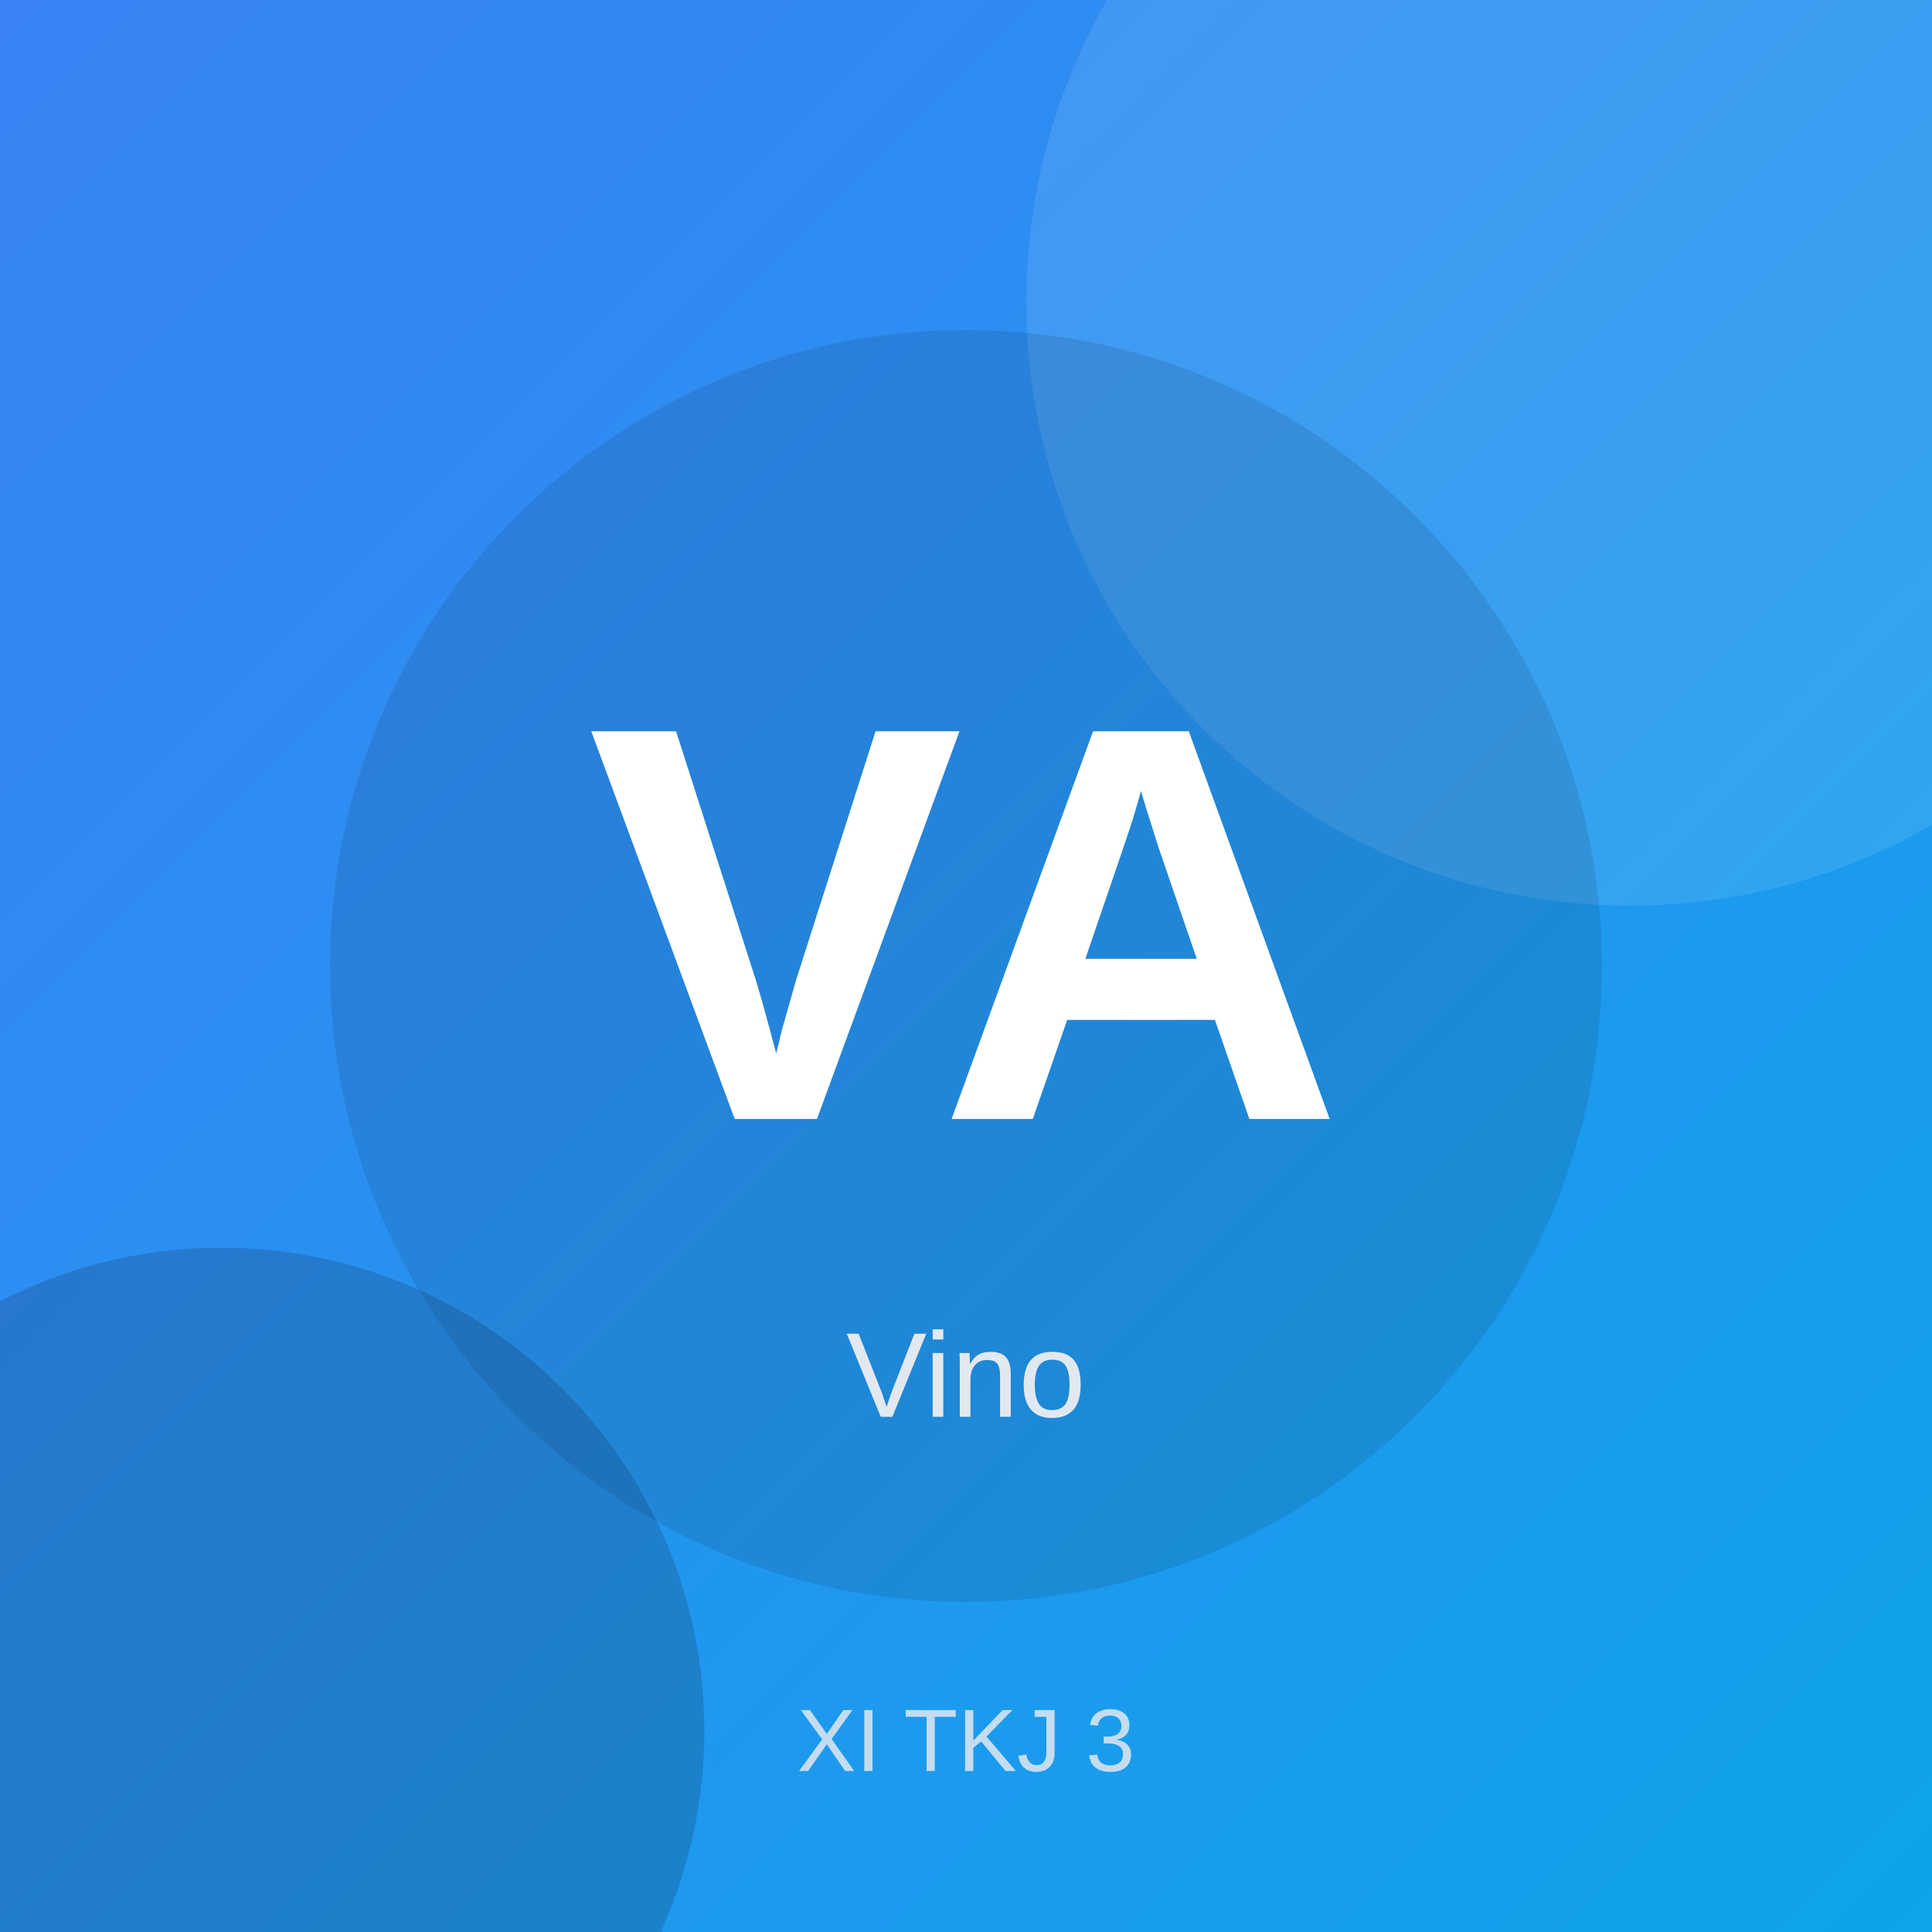
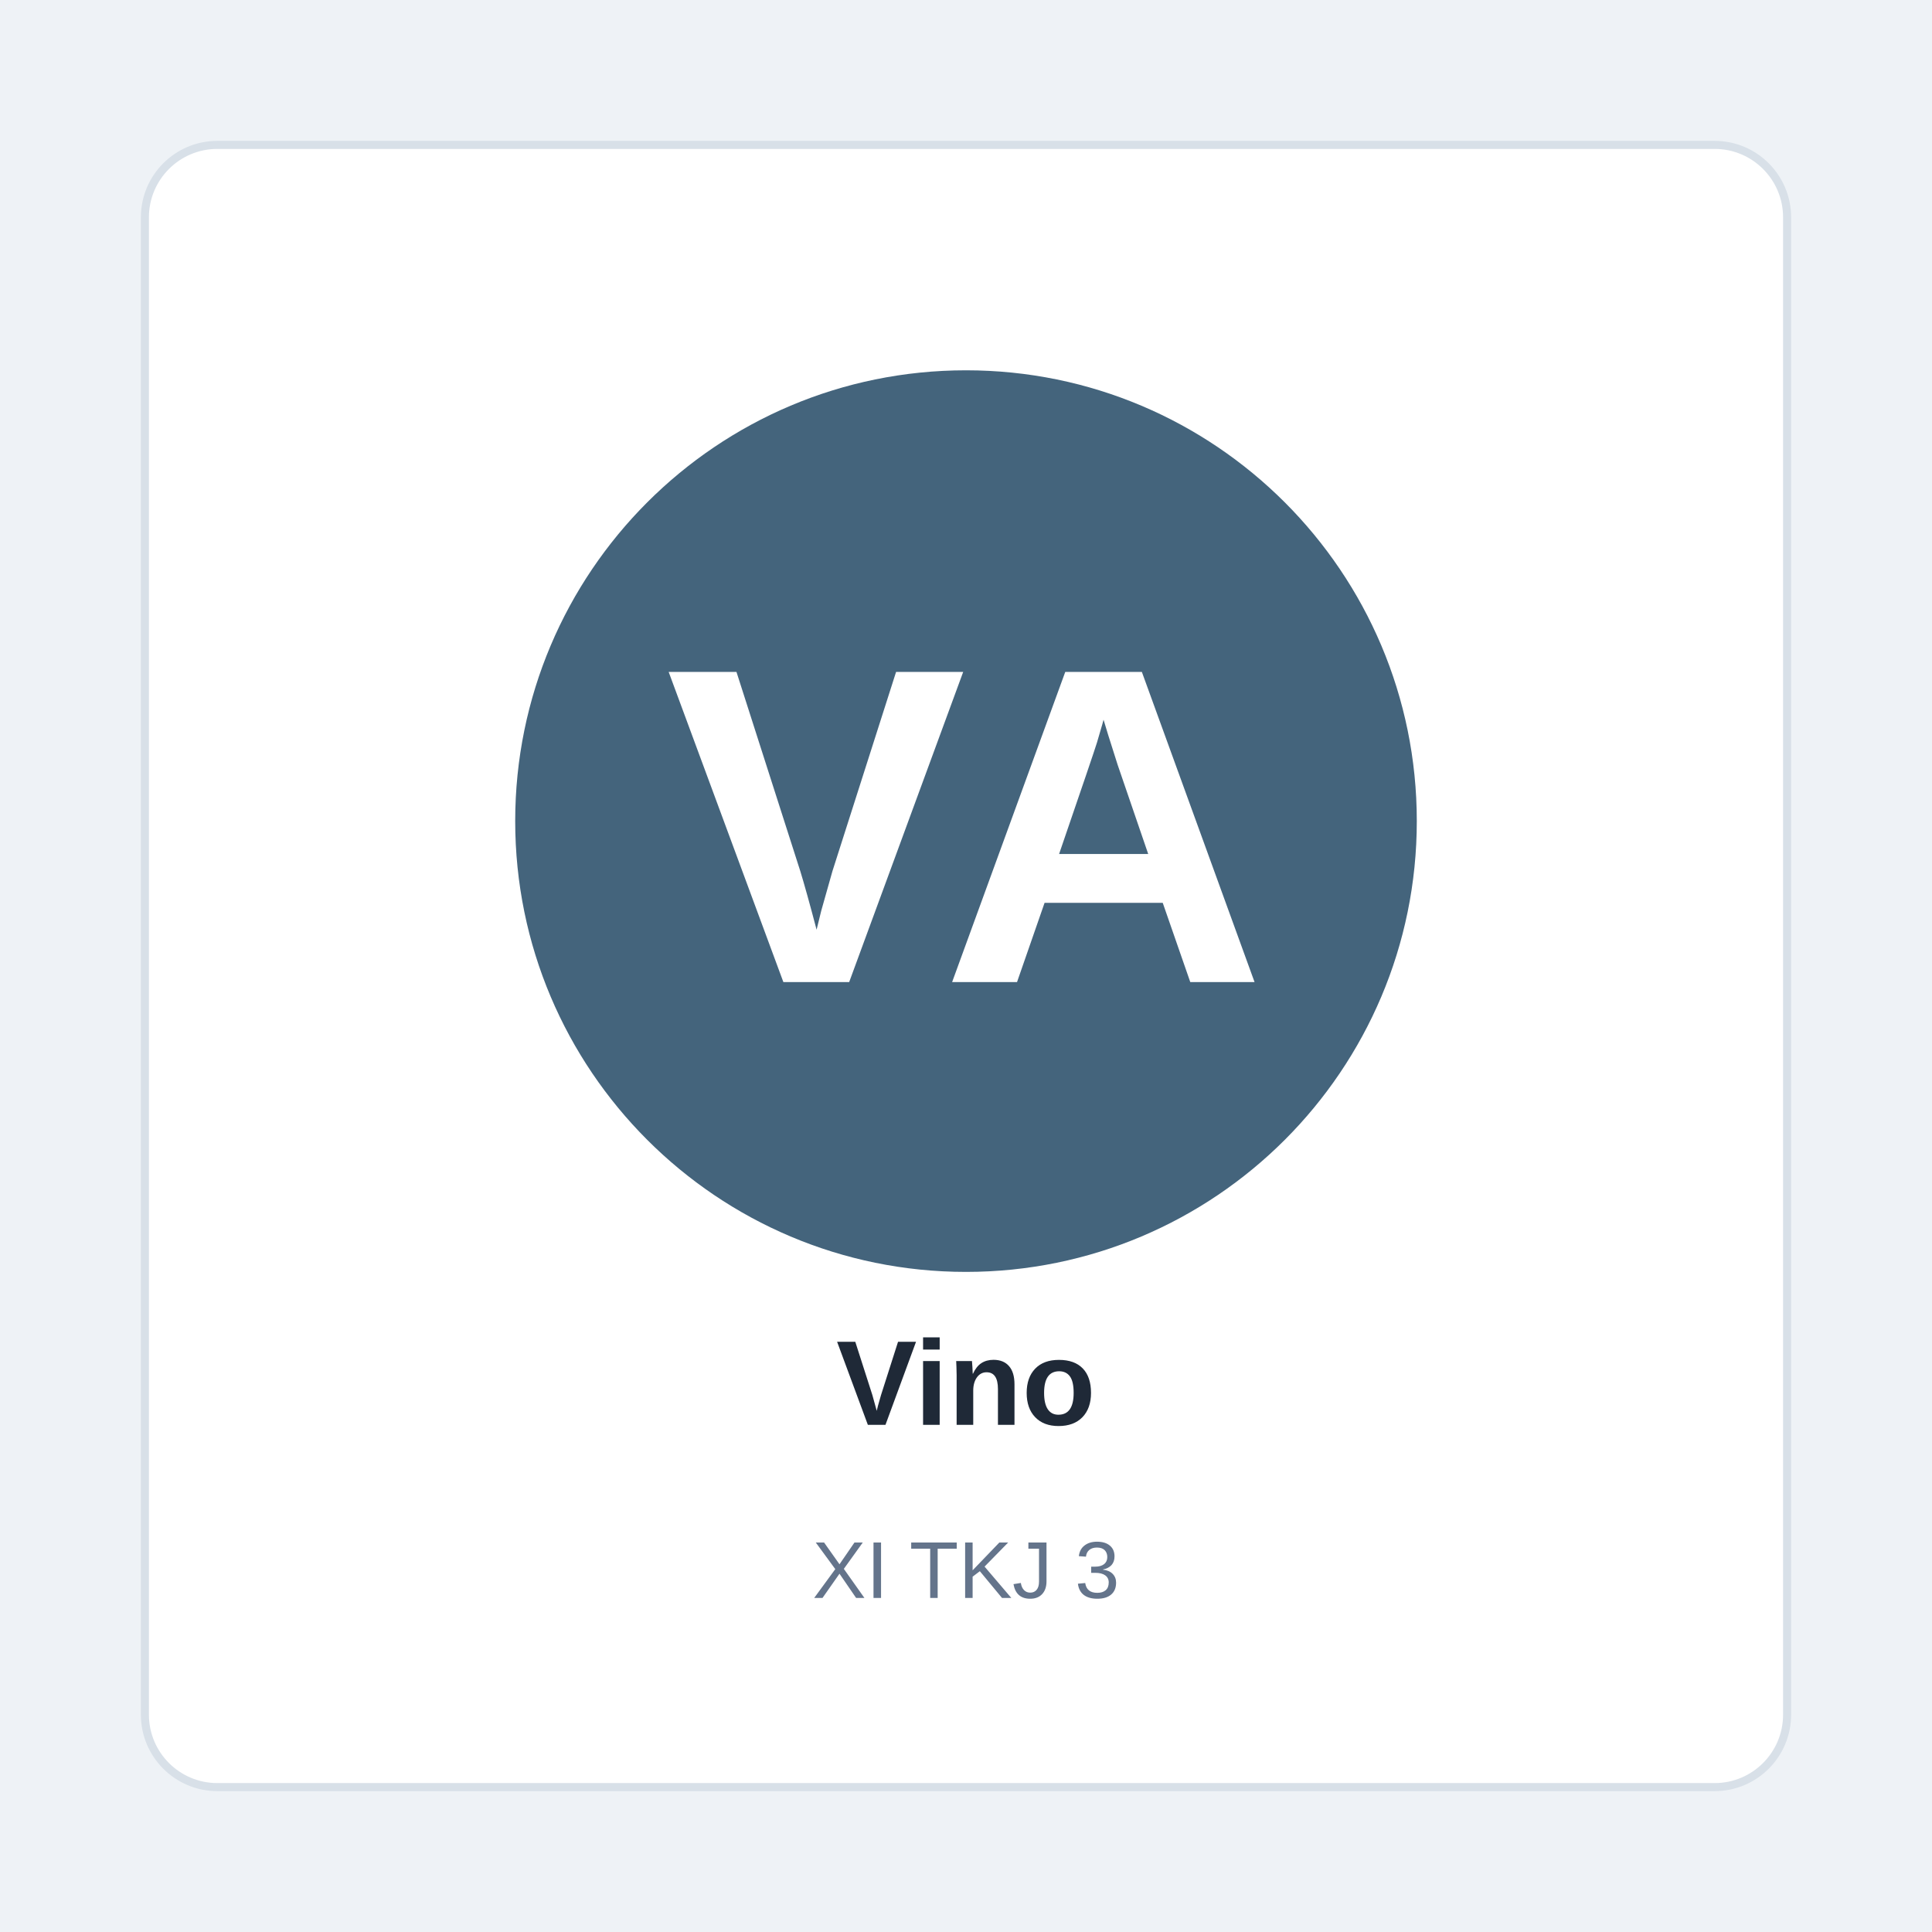
<svg xmlns="http://www.w3.org/2000/svg" width="480" height="480" viewBox="0 0 480 480">
-   <defs>
-     <linearGradient id="g" x1="0" y1="0" x2="1" y2="1">
-       <stop offset="0" stop-color="#3b82f6" />
-       <stop offset="1" stop-color="#0ea5e9" />
-     </linearGradient>
-   </defs>
-   <rect width="480" height="480" fill="url(#g)" />
-   <circle cx="405" cy="75" r="150" fill="#ffffff" opacity="0.10" />
-   <circle cx="55" cy="430" r="120" fill="#0f172a" opacity="0.18" />
-   <circle cx="240" cy="240" r="158" fill="#0f172a" opacity="0.12" />
-   <text x="240" y="278" font-family="'Segoe UI', Arial, sans-serif" font-size="140" font-weight="700" fill="#ffffff" text-anchor="middle" letter-spacing="4">VA</text>
-   <text x="240" y="352" font-family="'Segoe UI', Arial, sans-serif" font-size="30" fill="#e2e8f0" text-anchor="middle">Vino</text>
-   <text x="240" y="440" font-family="'Segoe UI', Arial, sans-serif" font-size="22" fill="#e2e8f0" text-anchor="middle" opacity="0.85">XI TKJ 3</text>
+   <rect width="480" height="480" fill="#eef2f6" />
+   <rect x="36" y="36" width="408" height="408" rx="18" fill="#ffffff" stroke="#d8e0e8" stroke-width="2" />
+   <circle cx="240" cy="204" r="112" fill="#44647c" />
+   <text x="240" y="244" font-family="Arial, sans-serif" font-size="112" font-weight="700" fill="#ffffff" text-anchor="middle" letter-spacing="2">VA</text>
+   <text x="240" y="354" font-family="Arial, sans-serif" font-size="30" font-weight="600" fill="#1f2937" text-anchor="middle">Vino</text>
+   <text x="240" y="397" font-family="Arial, sans-serif" font-size="20" fill="#64748b" text-anchor="middle">XI TKJ 3</text>
</svg>
